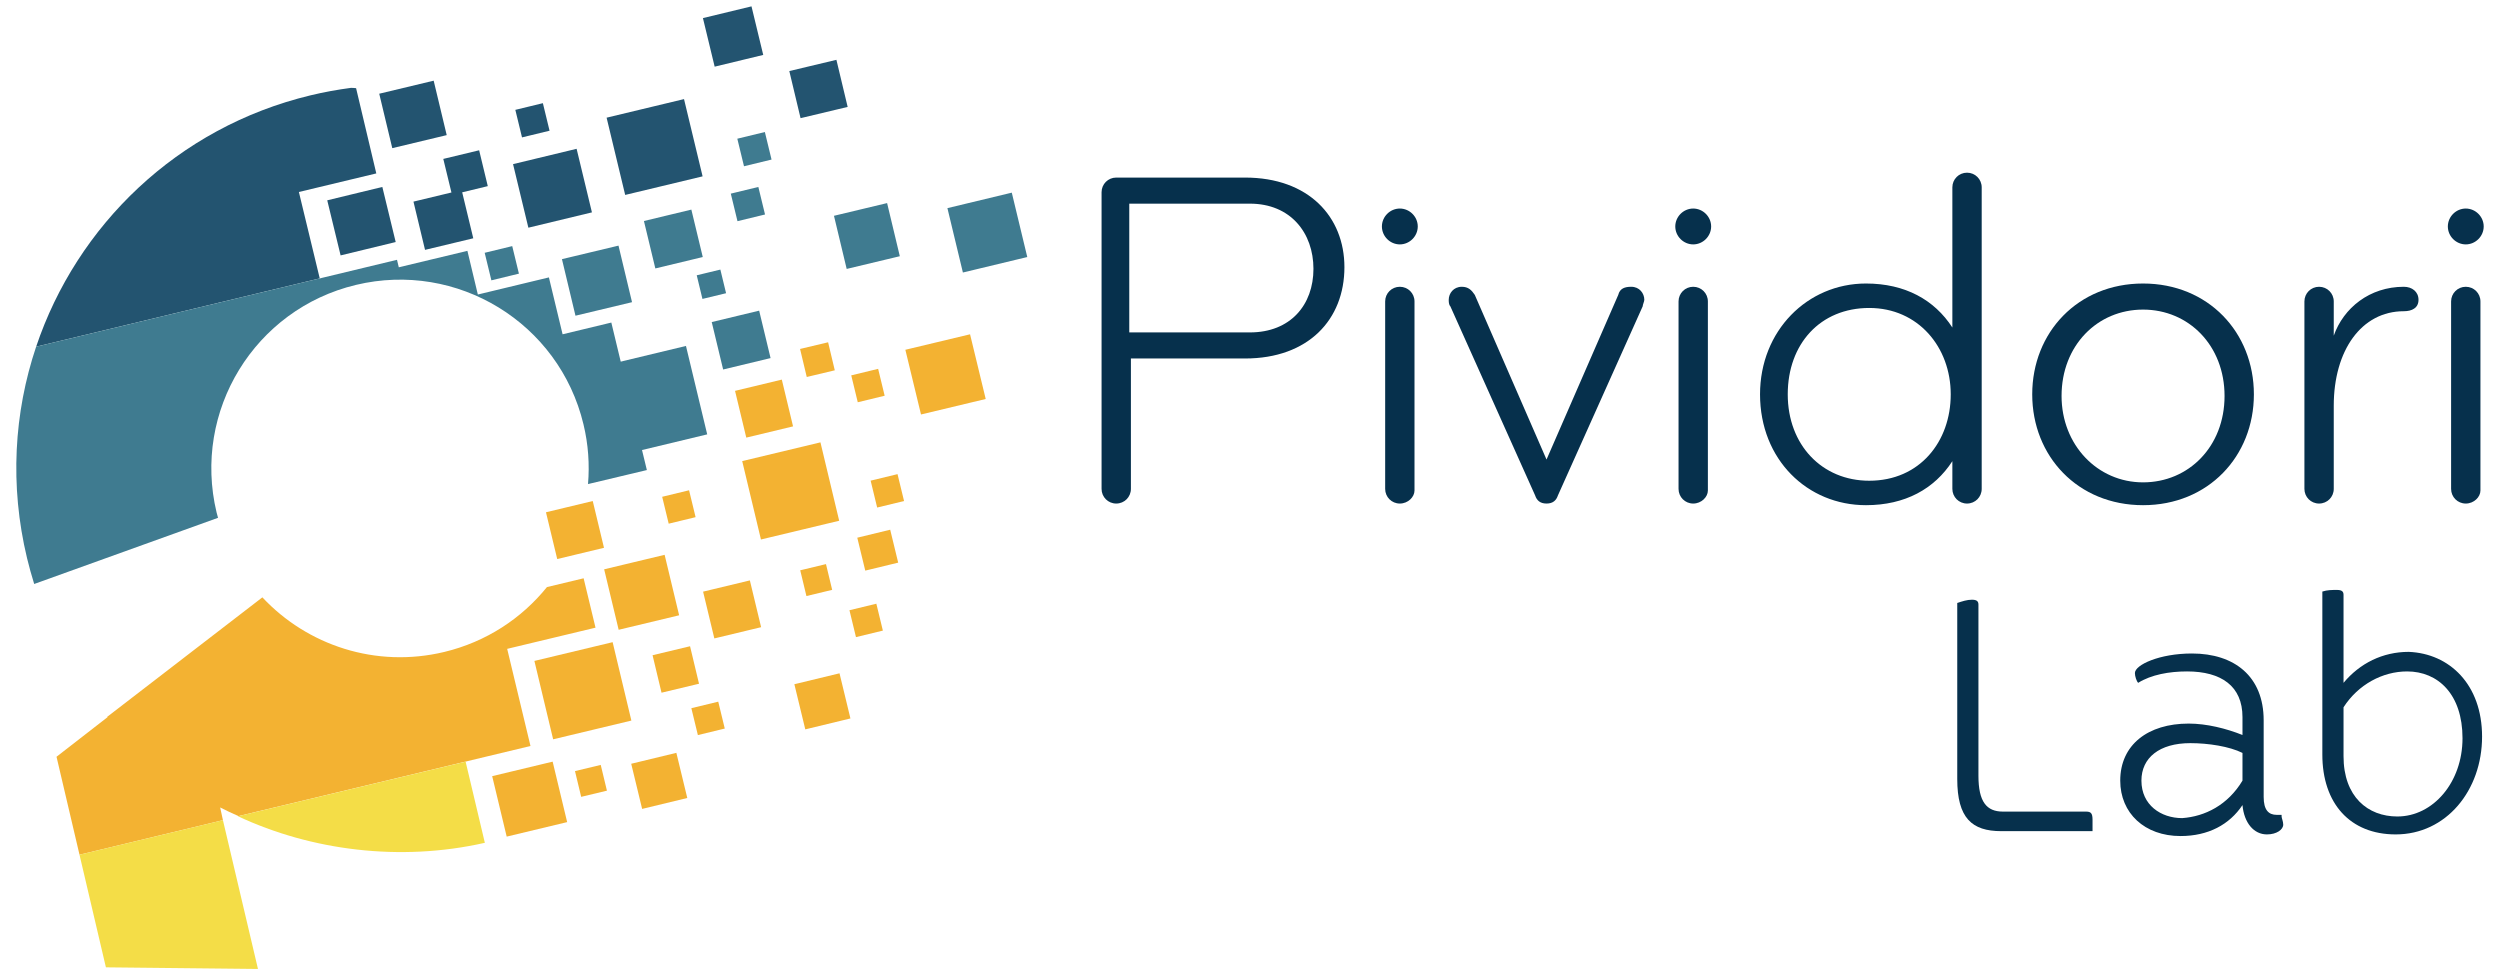
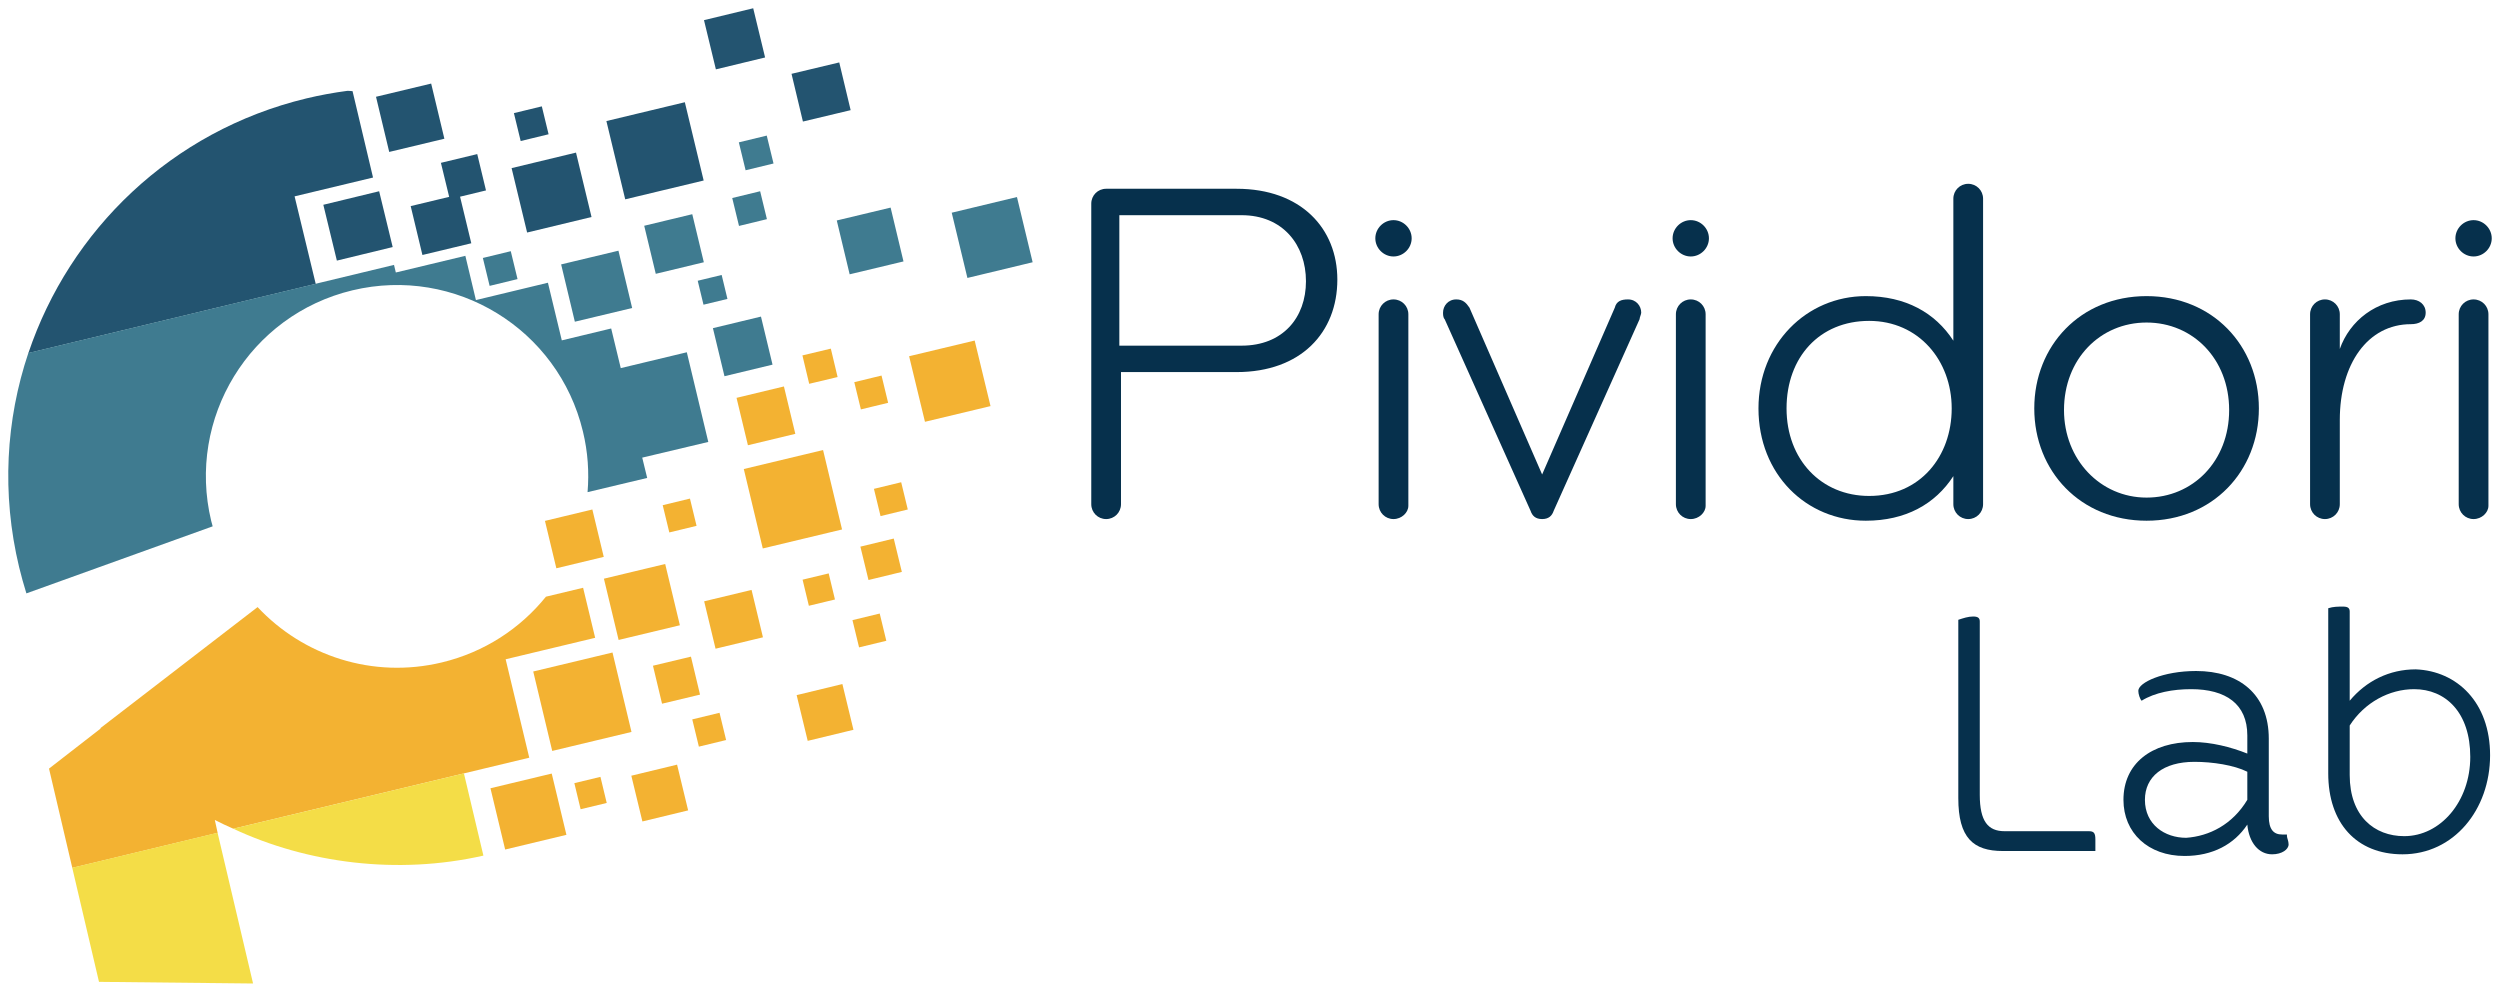
- <svg xmlns="http://www.w3.org/2000/svg" version="1.1" id="Layer_1" x="0px" y="0px" viewBox="0 0 153.386 59.84" xml:space="preserve" width="153.386" height="59.84">
-   <defs id="defs1003" />
-   <style type="text/css" id="style942">
+ <svg xmlns="http://www.w3.org/2000/svg" version="1.1" id="Layer_1" x="0px" y="0px" viewBox="0 0 151.378 60.06" xml:space="preserve">
+   <defs id="defs163" />
+   <style type="text/css" id="style2">
	.st0{fill:#06304C;}
- 	.st1{fill-rule:evenodd;clip-rule:evenodd;fill:#F3B232;}
- 	.st2{fill-rule:evenodd;clip-rule:evenodd;fill:#F4DD47;}
- 	.st3{fill-rule:evenodd;clip-rule:evenodd;fill:#235470;}
- 	.st4{fill-rule:evenodd;clip-rule:evenodd;fill:#3F7B90;}
+ 	.st1{fill-rule:evenodd;clip-rule:evenodd;fill:#235470;}
+ 	.st2{fill-rule:evenodd;clip-rule:evenodd;fill:#3F7B90;}
+ 	.st3{fill-rule:evenodd;clip-rule:evenodd;fill:#F3B232;}
+ 	.st4{fill-rule:evenodd;clip-rule:evenodd;fill:#F4DD47;}
+ 	.st5{font-family:'Bariol-Light';}
+ 	.st6{font-size:20.698px;}
+ 	.st7{font-family:'Bariol-Regular';}
</style>
-   <g id="g998" transform="translate(-8.804068,-1.895161)">
-     <g id="g1268" transform="translate(1.000034,0.3901298)">
-       <g id="g960">
-         <path class="st0" d="m 84.19,23.5 h -7 v 8 c 0,0.5 -0.4,0.9 -0.9,0.9 -0.5,0 -0.9,-0.4 -0.9,-0.9 V 13.3 c 0,-0.5 0.4,-0.9 0.9,-0.9 h 7.9 c 3.9,0 6.1,2.4 6.1,5.5 0,3.2 -2.2,5.6 -6.1,5.6 z m 0.3,-9.5 h -7.4 v 7.9 h 7.4 c 2.5,0 3.9,-1.7 3.9,-3.9 0,-2.2 -1.4,-4 -3.9,-4 z" id="path944" />
-         <path class="st0" d="m 93.69,14.3 c 0.6,0 1.1,0.5 1.1,1.1 0,0.6 -0.5,1.1 -1.1,1.1 -0.6,0 -1.1,-0.5 -1.1,-1.1 0,-0.6 0.5,-1.1 1.1,-1.1 z m 0,18.1 c -0.5,0 -0.9,-0.4 -0.9,-0.9 V 20 c 0,-0.5 0.4,-0.9 0.9,-0.9 0.5,0 0.9,0.4 0.9,0.9 v 11.6 c 0,0.4 -0.4,0.8 -0.9,0.8 z" id="path946" />
-         <path class="st0" d="m 102.69,29.7 4.4,-10.1 c 0.1,-0.4 0.4,-0.5 0.8,-0.5 0.5,0 0.8,0.4 0.8,0.8 0,0.1 -0.1,0.3 -0.1,0.4 l -5.2,11.6 c -0.1,0.3 -0.3,0.5 -0.7,0.5 -0.4,0 -0.6,-0.2 -0.7,-0.5 l -5.2,-11.6 c -0.1,-0.1 -0.1,-0.3 -0.1,-0.4 0,-0.4 0.3,-0.8 0.8,-0.8 0.4,0 0.6,0.2 0.8,0.5 z" id="path948" />
-         <path class="st0" d="m 111.69,14.3 c 0.6,0 1.1,0.5 1.1,1.1 0,0.6 -0.5,1.1 -1.1,1.1 -0.6,0 -1.1,-0.5 -1.1,-1.1 0,-0.6 0.5,-1.1 1.1,-1.1 z m 0,18.1 c -0.5,0 -0.9,-0.4 -0.9,-0.9 V 20 c 0,-0.5 0.4,-0.9 0.9,-0.9 0.5,0 0.9,0.4 0.9,0.9 v 11.6 c 0,0.4 -0.4,0.8 -0.9,0.8 z" id="path950" />
-         <path class="st0" d="m 127.59,29.8 c -1.1,1.7 -2.9,2.7 -5.3,2.7 -3.6,0 -6.5,-2.8 -6.5,-6.8 0,-3.9 2.9,-6.8 6.5,-6.8 2.4,0 4.2,1 5.3,2.7 V 13 c 0,-0.5 0.4,-0.9 0.9,-0.9 0.5,0 0.9,0.4 0.9,0.9 v 18.5 c 0,0.5 -0.4,0.9 -0.9,0.9 -0.5,0 -0.9,-0.4 -0.9,-0.9 z m -5.1,1.2 c 3.1,0 5,-2.4 5,-5.3 0,-2.9 -2,-5.3 -5,-5.3 -3,0 -5,2.2 -5,5.3 0,3.1 2.1,5.3 5,5.3 z" id="path952" />
-         <path class="st0" d="m 139.29,32.5 c -4,0 -6.8,-3 -6.8,-6.8 0,-3.8 2.8,-6.8 6.8,-6.8 4,0 6.8,3 6.8,6.8 0,3.8 -2.8,6.8 -6.8,6.8 z m 0,-12 c -2.8,0 -5,2.2 -5,5.3 0,3 2.2,5.3 5,5.3 2.8,0 5,-2.2 5,-5.3 0,-3.1 -2.2,-5.3 -5,-5.3 z" id="path954" />
-         <path class="st0" d="m 155.29,20.6 c -2.6,0 -4.3,2.4 -4.3,5.8 v 5.1 c 0,0.5 -0.4,0.9 -0.9,0.9 -0.5,0 -0.9,-0.4 -0.9,-0.9 V 20 c 0,-0.5 0.4,-0.9 0.9,-0.9 0.5,0 0.9,0.4 0.9,0.9 v 2.1 c 0.6,-1.7 2.2,-3 4.3,-3 0.5,0 0.9,0.3 0.9,0.8 0,0.5 -0.4,0.7 -0.9,0.7 z" id="path956" />
-         <path class="st0" d="m 159.09,14.3 c 0.6,0 1.1,0.5 1.1,1.1 0,0.6 -0.5,1.1 -1.1,1.1 -0.6,0 -1.1,-0.5 -1.1,-1.1 0,-0.6 0.5,-1.1 1.1,-1.1 z m 0,18.1 c -0.5,0 -0.9,-0.4 -0.9,-0.9 V 20 c 0,-0.5 0.4,-0.9 0.9,-0.9 0.5,0 0.9,0.4 0.9,0.9 v 11.6 c 0,0.4 -0.4,0.8 -0.9,0.8 z" id="path958" />
+   <g id="g30" transform="translate(-9.312326,-79.98)">
+     <g id="g20">
+       <path class="st0" d="m 84.19,102.51 h -7 v 8 c 0,0.5 -0.4,0.9 -0.9,0.9 -0.5,0 -0.9,-0.4 -0.9,-0.9 v -18.2 c 0,-0.5 0.4,-0.9 0.9,-0.9 h 7.9 c 3.9,0 6.1,2.4 6.1,5.5 0,3.2 -2.2,5.6 -6.1,5.6 z m 0.3,-9.5 h -7.4 v 7.9 h 7.4 c 2.5,0 3.9,-1.7 3.9,-3.9 0,-2.2 -1.4,-4 -3.9,-4 z" id="path4" />
+       <path class="st0" d="m 93.69,93.31 c 0.6,0 1.1,0.5 1.1,1.1 0,0.6 -0.5,1.1 -1.1,1.1 -0.6,0 -1.1,-0.5 -1.1,-1.1 0,-0.6 0.5,-1.1 1.1,-1.1 z m 0,18.1 c -0.5,0 -0.9,-0.4 -0.9,-0.9 v -11.5 c 0,-0.5 0.4,-0.9 0.9,-0.9 0.5,0 0.9,0.4 0.9,0.9 v 11.6 c 0,0.4 -0.4,0.8 -0.9,0.8 z" id="path6" />
+       <path class="st0" d="m 102.69,108.71 4.4,-10.1 c 0.1,-0.4 0.4,-0.5 0.8,-0.5 0.5,0 0.8,0.4 0.8,0.8 0,0.1 -0.1,0.3 -0.1,0.4 l -5.2,11.6 c -0.1,0.3 -0.3,0.5 -0.7,0.5 -0.4,0 -0.6,-0.2 -0.7,-0.5 l -5.2,-11.6 c -0.1,-0.1 -0.1,-0.3 -0.1,-0.4 0,-0.4 0.3,-0.8 0.8,-0.8 0.4,0 0.6,0.2 0.8,0.5 z" id="path8" />
+       <path class="st0" d="m 111.69,93.31 c 0.6,0 1.1,0.5 1.1,1.1 0,0.6 -0.5,1.1 -1.1,1.1 -0.6,0 -1.1,-0.5 -1.1,-1.1 0,-0.6 0.5,-1.1 1.1,-1.1 z m 0,18.1 c -0.5,0 -0.9,-0.4 -0.9,-0.9 v -11.5 c 0,-0.5 0.4,-0.9 0.9,-0.9 0.5,0 0.9,0.4 0.9,0.9 v 11.6 c 0,0.4 -0.4,0.8 -0.9,0.8 z" id="path10" />
+       <path class="st0" d="m 127.59,108.81 c -1.1,1.7 -2.9,2.7 -5.3,2.7 -3.6,0 -6.5,-2.8 -6.5,-6.8 0,-3.9 2.9,-6.8 6.5,-6.8 2.4,0 4.2,1 5.3,2.7 v -8.6 c 0,-0.5 0.4,-0.9 0.9,-0.9 0.5,0 0.9,0.4 0.9,0.9 v 18.5 c 0,0.5 -0.4,0.9 -0.9,0.9 -0.5,0 -0.9,-0.4 -0.9,-0.9 0,0 0,-1.7 0,-1.7 z m -5.1,1.2 c 3.1,0 5,-2.4 5,-5.3 0,-2.9 -2,-5.3 -5,-5.3 -3,0 -5,2.2 -5,5.3 0,3.1 2.1,5.3 5,5.3 z" id="path12" />
+       <path class="st0" d="m 139.29,111.51 c -4,0 -6.8,-3 -6.8,-6.8 0,-3.8 2.8,-6.8 6.8,-6.8 4,0 6.8,3 6.8,6.8 0,3.8 -2.8,6.8 -6.8,6.8 z m 0,-12 c -2.8,0 -5,2.2 -5,5.3 0,3 2.2,5.3 5,5.3 2.8,0 5,-2.2 5,-5.3 0,-3.1 -2.2,-5.3 -5,-5.3 z" id="path14" />
+       <path class="st0" d="m 155.29,99.61 c -2.6,0 -4.3,2.4 -4.3,5.8 v 5.1 c 0,0.5 -0.4,0.9 -0.9,0.9 -0.5,0 -0.9,-0.4 -0.9,-0.9 v -11.5 c 0,-0.5 0.4,-0.9 0.9,-0.9 0.5,0 0.9,0.4 0.9,0.9 v 2.1 c 0.6,-1.7 2.2,-3 4.3,-3 0.5,0 0.9,0.3 0.9,0.8 0,0.5 -0.4,0.7 -0.9,0.7 z" id="path16" />
+       <path class="st0" d="m 159.09,93.31 c 0.6,0 1.1,0.5 1.1,1.1 0,0.6 -0.5,1.1 -1.1,1.1 -0.6,0 -1.1,-0.5 -1.1,-1.1 0,-0.6 0.5,-1.1 1.1,-1.1 z m 0,18.1 c -0.5,0 -0.9,-0.4 -0.9,-0.9 v -11.5 c 0,-0.5 0.4,-0.9 0.9,-0.9 0.5,0 0.9,0.4 0.9,0.9 v 11.6 c 0,0.4 -0.4,0.8 -0.9,0.8 z" id="path18" />
+     </g>
+     <g id="g28">
+       <path class="st0" d="m 130.59,131.51 c -1.8,0 -2.7,-0.8 -2.7,-3.2 v -10.8 c 0.3,-0.1 0.6,-0.2 0.9,-0.2 0.3,0 0.4,0.1 0.4,0.3 v 10.5 c 0,1.6 0.5,2.2 1.5,2.2 h 5.1 c 0.3,0 0.4,0.1 0.4,0.5 v 0.7 z" id="path22" />
+       <path class="st0" d="m 147.79,130.61 c 0,0.1 0.1,0.3 0.1,0.5 0,0.3 -0.4,0.6 -1,0.6 -0.8,0 -1.4,-0.7 -1.5,-1.8 -0.8,1.2 -2.1,1.9 -3.8,1.9 -2.2,0 -3.7,-1.4 -3.7,-3.4 0,-2.2 1.7,-3.5 4.2,-3.5 1.1,0 2.3,0.3 3.3,0.7 v -1.1 c 0,-1.9 -1.3,-2.8 -3.4,-2.8 -1.1,0 -2.2,0.2 -3,0.7 -0.1,-0.1 -0.2,-0.4 -0.2,-0.6 0,-0.5 1.5,-1.2 3.5,-1.2 2.6,0 4.4,1.4 4.4,4.1 v 4.7 c 0,0.8 0.3,1.1 0.8,1.1 h 0.3 z m -2.4,-2.2 v -1.7 c -0.8,-0.4 -2.1,-0.6 -3.2,-0.6 -1.9,0 -3,0.9 -3,2.3 0,1.5 1.2,2.3 2.5,2.3 1.4,-0.1 2.8,-0.8 3.7,-2.3 z" id="path24" />
+       <path class="st0" d="m 160.09,125.71 c 0,3.3 -2.2,6 -5.3,6 -2.8,0 -4.5,-1.9 -4.5,-4.9 v -10 c 0.3,-0.1 0.6,-0.1 0.9,-0.1 0.3,0 0.4,0.1 0.4,0.3 v 5.4 c 1,-1.2 2.4,-1.9 4,-1.9 2.5,0.1 4.5,2 4.5,5.2 z m -8.5,-1.8 v 3 c 0,2.5 1.5,3.7 3.3,3.7 2.2,0 4,-2.1 4,-4.8 0,-2.7 -1.5,-4.1 -3.4,-4.1 -1.5,0 -3,0.8 -3.9,2.2 z" id="path26" />
+     </g>
+   </g>
+   <g id="g158" transform="translate(-3.312326,-79.98)">
+     <g id="g136">
+       <path class="st1" d="m 5.03,101.36 17.4,-4.19 -1.28,-5.3 4.75,-1.14 -1.24,-5.23 c -0.1,-0.01 -0.21,-0.02 -0.31,-0.02 -0.83,0.11 -1.66,0.26 -2.49,0.46 -8.18,1.97 -14.33,7.99 -16.83,15.42" id="path132" />
+       <path class="st1" d="m 36.12,86.42 -1.69,0.41 0.41,1.69 1.69,-0.41 z m -7.23,9 2.96,-0.71 -0.68,-2.82 1.57,-0.38 -0.53,-2.2 -2.2,0.53 0.5,2.06 -2.33,0.56 z m -2.62,-3.86 -3.38,0.82 0.82,3.38 3.38,-0.82 z m 8.96,2.5 3.9,-0.94 -0.94,-3.9 -3.9,0.94 z m 5.94,-2.01 4.75,-1.14 -1.14,-4.74 -4.75,1.14 z m 7.75,-11.57 -2.98,0.72 0.72,2.98 2.98,-0.72 z m 5.21,3.28 -2.89,0.69 0.69,2.89 2.89,-0.69 z m -27.25,5.42 3.34,-0.8 -0.8,-3.34 -3.34,0.8 z" id="path134" />
+     </g>
+     <g id="g142">
+       <path class="st2" d="m 45.23,92.95 -2.91,0.7 0.7,2.91 2.91,-0.7 z m 4.11,-1.39 -1.69,0.41 0.41,1.69 1.69,-0.41 z m 0.05,7.59 -2.91,0.7 0.7,2.91 2.91,-0.7 z m -15.15,-3.96 -1.69,0.41 0.41,1.69 1.69,-0.41 z m 6.52,-0.03 -3.47,0.83 0.83,3.47 3.47,-0.83 z m 8.98,-6.97 -1.69,0.41 0.41,1.69 1.69,-0.41 z m -2.73,8.44 -1.45,0.35 0.35,1.45 1.45,-0.35 z m 10.23,-4.08 -3.26,0.78 0.78,3.26 3.26,-0.78 z m 7.65,-0.64 -3.95,0.95 0.95,3.95 3.95,-0.95 z" id="path138" />
+       <path class="st2" d="m 46.2,106.74 -1.3,-5.43 -4,0.96 -0.58,-2.4 -2.99,0.72 -0.84,-3.49 -4.36,1.05 -0.64,-2.68 -4.21,1.01 -0.11,-0.46 -22.14,5.33 c -1.36,4.05 -1.63,8.51 -0.56,12.97 0.13,0.54 0.28,1.07 0.44,1.59 l 11.28,-4.06 c -0.03,-0.11 -0.06,-0.22 -0.09,-0.33 -1.49,-6.22 2.33,-12.47 8.55,-13.96 6.22,-1.49 12.47,2.33 13.96,8.55 0.3,1.24 0.38,2.47 0.28,3.67 l 3.61,-0.86 -0.3,-1.23 z" id="path140" />
+     </g>
+     <g id="g150">
+       <path class="st3" d="m 56.63,111.23 1.65,-0.4 -0.4,-1.65 -1.65,0.4 z m -11,13.96 1.65,-0.4 -0.4,-1.65 -1.65,0.4 z m 9.81,-20.42 1.65,-0.4 -0.4,-1.65 -1.65,0.4 z m -5.94,8.42 4.8,-1.15 -1.15,-4.81 -4.8,1.15 z m -5.66,-0.97 1.65,-0.4 -0.4,-1.65 -1.65,0.4 z m 12.06,2.88 2.02,-0.49 -0.49,-2.02 -2.02,0.49 z m -0.57,4.08 1.65,-0.4 -0.4,-1.65 -1.65,0.4 z m -3.11,5.66 2.77,-0.67 -0.67,-2.77 -2.77,0.67 z m 7.1,-19.32 3.97,-0.95 -0.96,-3.97 -3.97,0.95 z m -17.11,24.2 2.77,-0.67 -0.67,-2.77 -2.77,0.67 z m -5.46,-4.27 4.8,-1.15 -1.15,-4.81 -4.8,1.15 z m -2.85,5.97 3.71,-0.89 -0.89,-3.71 -3.71,0.89 z m 4.57,-2.44 1.58,-0.38 -0.38,-1.58 -1.58,0.38 z m 8.17,-9.72 2.87,-0.69 -0.69,-2.87 -2.87,0.69 z m 1.96,-12.32 2.87,-0.69 -0.69,-2.87 -2.87,0.69 z m -5.2,15.65 2.3,-0.55 -0.55,-2.3 -2.3,0.55 z m -2.63,-3.86 3.71,-0.89 -0.89,-3.71 -3.71,0.89 z m -3.77,-4.34 2.87,-0.69 -0.69,-2.87 -2.87,0.69 z m 15.29,2.27 1.58,-0.38 -0.38,-1.58 -1.58,0.38 z m 1.33,-15.57 -1.72,0.41 0.41,1.72 1.72,-0.41 z" id="path144" />
+       <g id="g148">
+         <path class="st3" d="m 16.32,129.63 c 0.36,0.19 0.74,0.36 1.12,0.53 l 17.92,-4.3 -1.43,-5.96 5.42,-1.3 -0.73,-3.03 -2.25,0.54 c -1.55,1.92 -3.72,3.36 -6.3,3.98 -4.2,1.01 -8.41,-0.41 -11.16,-3.35 l -9.52,7.33 c 0.01,0.01 0.01,0.01 0.02,0.02 l -3.13,2.43 1.41,6.01 8.8,-2.12 z" id="path146" />
      </g>
-       <g id="g968">
-         <path class="st0" d="m 130.59,52.5 c -1.8,0 -2.7,-0.8 -2.7,-3.2 V 38.5 c 0.3,-0.1 0.6,-0.2 0.9,-0.2 0.3,0 0.4,0.1 0.4,0.3 v 10.5 c 0,1.6 0.5,2.2 1.5,2.2 h 5.1 c 0.3,0 0.4,0.1 0.4,0.5 v 0.7 z" id="path962" />
-         <path class="st0" d="m 147.79,51.6 c 0,0.1 0.1,0.3 0.1,0.5 0,0.3 -0.4,0.6 -1,0.6 -0.8,0 -1.4,-0.7 -1.5,-1.8 -0.8,1.2 -2.1,1.9 -3.8,1.9 -2.2,0 -3.7,-1.4 -3.7,-3.4 0,-2.2 1.7,-3.5 4.2,-3.5 1.1,0 2.3,0.3 3.3,0.7 v -1.1 c 0,-1.9 -1.3,-2.8 -3.4,-2.8 -1.1,0 -2.2,0.2 -3,0.7 -0.1,-0.1 -0.2,-0.4 -0.2,-0.6 0,-0.5 1.5,-1.2 3.5,-1.2 2.6,0 4.4,1.4 4.4,4.1 v 4.7 c 0,0.8 0.3,1.1 0.8,1.1 h 0.3 z m -2.4,-2.2 v -1.7 c -0.8,-0.4 -2.1,-0.6 -3.2,-0.6 -1.9,0 -3,0.9 -3,2.3 0,1.5 1.2,2.3 2.5,2.3 1.4,-0.1 2.8,-0.8 3.7,-2.3 z" id="path964" />
-         <path class="st0" d="m 160.09,46.7 c 0,3.3 -2.2,6 -5.3,6 -2.8,0 -4.5,-1.9 -4.5,-4.9 v -10 c 0.3,-0.1 0.6,-0.1 0.9,-0.1 0.3,0 0.4,0.1 0.4,0.3 v 5.4 c 1,-1.2 2.4,-1.9 4,-1.9 2.5,0.1 4.5,2 4.5,5.2 z m -8.5,-1.8 v 3 c 0,2.5 1.5,3.7 3.3,3.7 2.2,0 4,-2.1 4,-4.8 0,-2.7 -1.5,-4.1 -3.4,-4.1 -1.5,0 -3,0.8 -3.9,2.2 z" id="path966" />
-       </g>
-       <g id="g34" transform="translate(6.581742,0.8951605)">
-         <path class="st0" d="M 3.44,21.88 25.58,16.56" id="path4" style="clip-rule:evenodd;fill:#235470;fill-rule:evenodd" />
-         <g id="g10">
-           <path class="st0" d="m 3.44,21.88 17.4,-4.19 -1.28,-5.3 4.75,-1.14 -1.24,-5.23 C 22.97,6.01 22.86,6 22.76,6 21.93,6.11 21.1,6.26 20.27,6.46 12.09,8.43 5.94,14.45 3.44,21.88" id="path6" style="clip-rule:evenodd;fill:#235470;fill-rule:evenodd" />
-           <path class="st0" d="m 34.53,6.94 -1.69,0.41 0.41,1.69 1.69,-0.41 z m -7.23,9 2.96,-0.71 -0.68,-2.82 1.57,-0.38 -0.53,-2.2 -2.2,0.53 0.5,2.06 -2.33,0.56 z m -2.62,-3.86 -3.38,0.82 0.82,3.38 3.38,-0.82 z m 8.96,2.5 3.9,-0.94 -0.94,-3.9 -3.9,0.94 z m 5.94,-2.01 4.75,-1.14 -1.14,-4.74 -4.75,1.14 z M 47.33,1 44.35,1.72 45.07,4.7 48.05,3.98 Z m 5.21,3.28 -2.89,0.69 0.69,2.89 2.89,-0.69 z M 25.29,9.7 28.63,8.9 27.83,5.56 24.49,6.36 Z" id="path8" style="clip-rule:evenodd;fill:#235470;fill-rule:evenodd" />
-         </g>
-         <g id="g18">
-           <rect x="38.46" y="22.41" transform="matrix(0.9723,-0.2336,0.2336,0.9723,-4.7459,10.3336)" class="st1" width="5.58" height="5.58" id="rect12" style="clip-rule:evenodd;fill:#3f7b90;fill-rule:evenodd" />
-           <path class="st1" d="m 43.64,13.47 -2.91,0.7 0.7,2.91 2.91,-0.7 z m 4.11,-1.39 -1.69,0.41 0.41,1.69 1.69,-0.41 z m 0.05,7.59 -2.91,0.7 0.7,2.91 2.91,-0.7 z m -15.15,-3.96 -1.69,0.41 0.41,1.69 1.69,-0.41 z m 6.52,-0.03 -3.47,0.83 0.83,3.47 3.47,-0.83 z m 8.98,-6.97 -1.69,0.41 0.41,1.69 1.69,-0.41 z m -2.73,8.44 -1.45,0.35 0.35,1.45 1.45,-0.35 z m 10.23,-4.08 -3.26,0.78 0.78,3.26 3.26,-0.78 z m 7.65,-0.64 -3.95,0.95 0.95,3.95 3.95,-0.95 z" id="path14" style="clip-rule:evenodd;fill:#3f7b90;fill-rule:evenodd" />
-           <path class="st1" d="M 40.91,29.45 40.17,26.39 38.73,20.4 35.74,21.12 34.9,17.63 30.54,18.68 29.9,16 25.69,17.01 25.58,16.55 3.44,21.88 c -1.36,4.05 -1.63,8.51 -0.56,12.97 0.13,0.54 0.28,1.07 0.44,1.59 L 14.6,32.38 c -0.03,-0.11 -0.06,-0.22 -0.09,-0.33 -1.49,-6.22 2.33,-12.47 8.55,-13.96 6.22,-1.49 12.47,2.33 13.96,8.55 0.3,1.24 0.38,2.47 0.28,3.67 z" id="path16" style="clip-rule:evenodd;fill:#3f7b90;fill-rule:evenodd" />
-         </g>
-         <g id="g26">
-           <path class="st2" d="m 55.04,31.75 1.65,-0.4 -0.4,-1.65 -1.65,0.4 z m -11,13.96 1.65,-0.4 -0.4,-1.65 -1.65,0.4 z m 9.81,-20.42 1.65,-0.4 -0.4,-1.65 -1.65,0.4 z m -5.94,8.42 4.8,-1.15 -1.15,-4.81 -4.8,1.15 z m -5.66,-0.97 1.65,-0.4 -0.4,-1.65 -1.65,0.4 z m 12.06,2.88 2.02,-0.49 -0.49,-2.02 -2.02,0.49 z m -0.57,4.08 1.65,-0.4 -0.4,-1.65 -1.65,0.4 z m -3.11,5.66 2.77,-0.67 -0.67,-2.77 -2.77,0.67 z m 7.1,-19.32 3.97,-0.95 -0.96,-3.97 -3.97,0.95 z m -17.11,24.2 2.77,-0.67 -0.67,-2.77 -2.77,0.67 z m -5.46,-4.27 4.8,-1.15 -1.15,-4.81 -4.8,1.15 z m -2.85,5.97 3.71,-0.89 -0.89,-3.71 -3.71,0.89 z m 4.57,-2.44 1.58,-0.38 -0.38,-1.58 -1.58,0.38 z m 8.17,-9.72 2.87,-0.69 -0.69,-2.87 -2.87,0.69 z m 1.96,-12.32 2.87,-0.69 -0.69,-2.87 -2.87,0.69 z m -5.2,15.65 2.3,-0.55 -0.55,-2.3 -2.3,0.55 z M 39.18,39.25 42.89,38.36 42,34.65 38.29,35.54 Z m -3.77,-4.34 2.87,-0.69 -0.69,-2.87 -2.87,0.69 z M 50.7,37.18 52.28,36.8 51.9,35.22 50.32,35.6 Z m 1.33,-15.57 -1.72,0.41 0.41,1.72 1.72,-0.41 z" id="path20" style="clip-rule:evenodd;fill:#f3b232;fill-rule:evenodd" />
-           <g id="g24">
-             <path class="st2" d="m 14.73,50.15 c 0.36,0.19 0.74,0.36 1.12,0.53 l 17.92,-4.3 -1.43,-5.96 5.42,-1.3 -0.73,-3.03 -2.25,0.54 c -1.55,1.92 -3.72,3.36 -6.3,3.98 -4.2,1.01 -8.41,-0.41 -11.16,-3.35 L 7.8,44.59 c 0.01,0.01 0.01,0.01 0.02,0.02 l -3.13,2.43 1.41,6.01 8.8,-2.12 z" id="path22" style="clip-rule:evenodd;fill:#f3b232;fill-rule:evenodd" />
-           </g>
-         </g>
-         <g id="g32">
-           <polygon class="st3" points="7.72,59.96 6.1,53.05 14.9,50.93 17.05,60.06 " id="polygon28" style="clip-rule:evenodd;fill:#f4dd47;fill-rule:evenodd" />
-           <path class="st3" d="m 30.97,52.32 c -5.2,1.18 -10.66,0.47 -15.15,-1.63 l 13.97,-3.35 v 0 z" id="path30" style="clip-rule:evenodd;fill:#f4dd47;fill-rule:evenodd" />
-         </g>
-       </g>
+     </g>
+     <g id="g156">
+       <polygon class="st4" points="9.31,139.44 7.69,132.53 16.49,130.41 18.64,139.54 " id="polygon152" transform="translate(-0.00390625,-0.0078125)" />
+       <path class="st4" d="m 32.583,131.788 c -5.2,1.18 -10.66,0.47 -15.15,-1.63 l 13.97,-3.35 v 0 z" id="path154" />
    </g>
  </g>
</svg>
